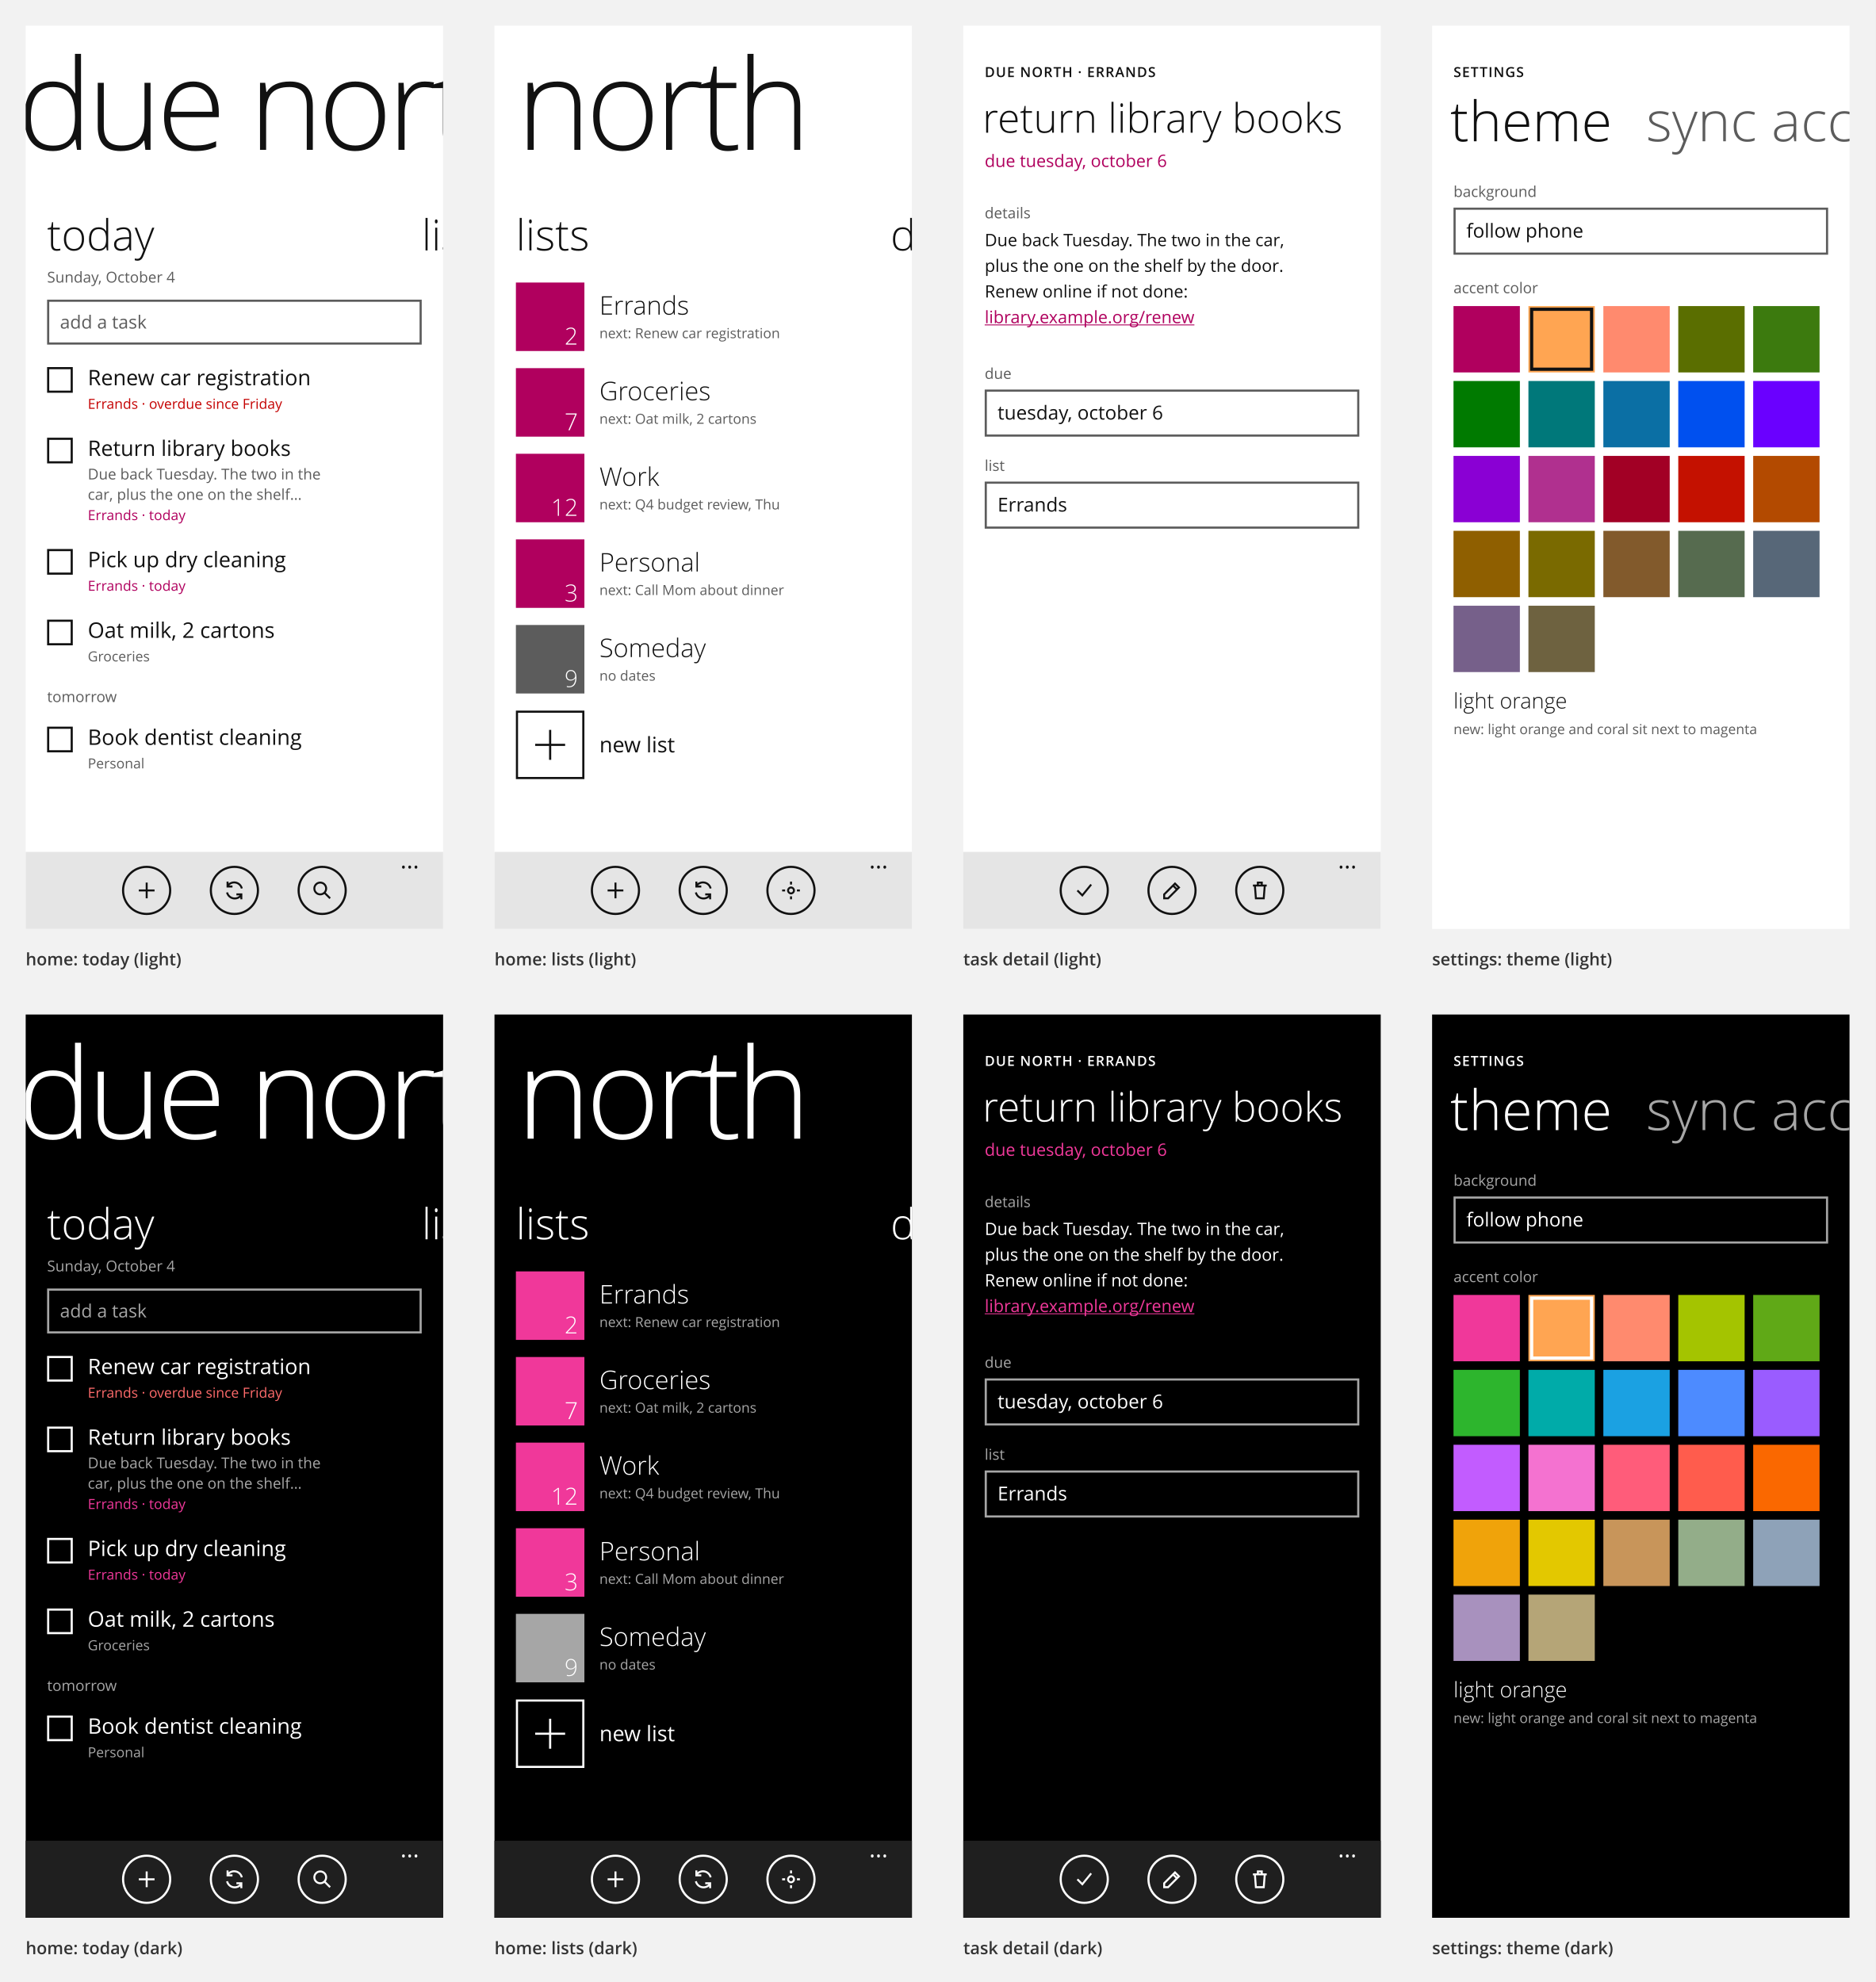
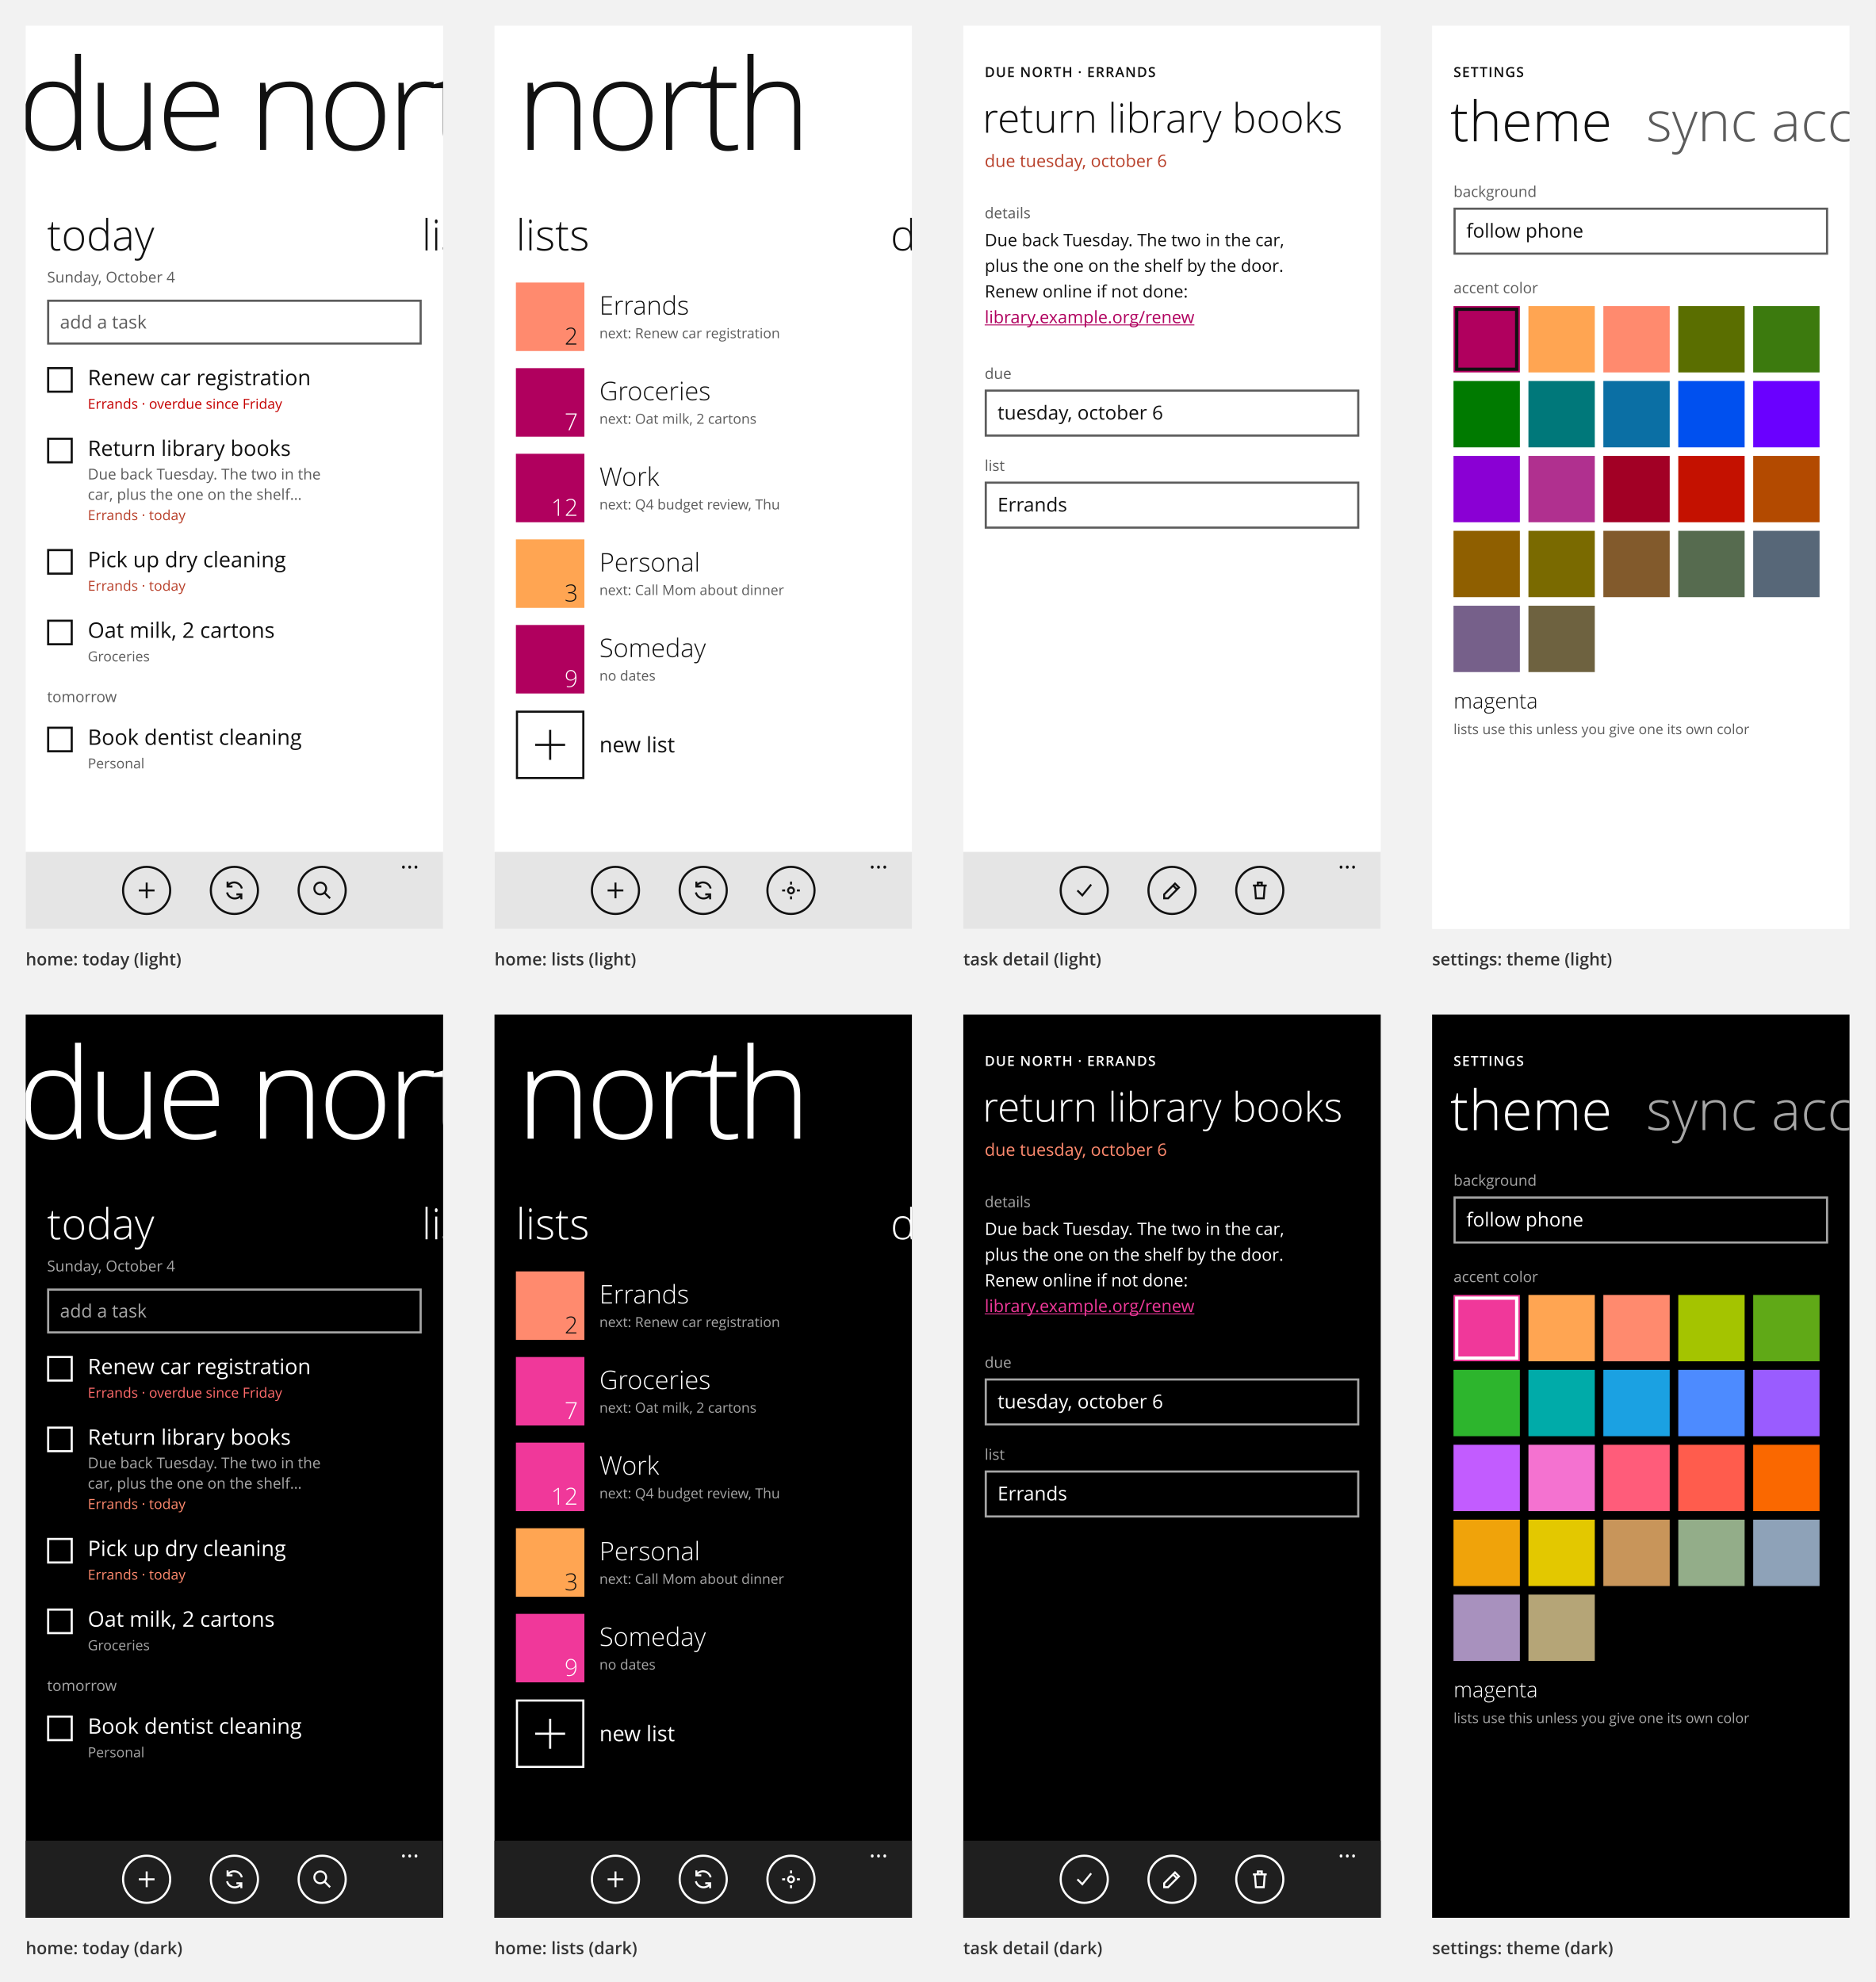
<svg xmlns="http://www.w3.org/2000/svg" viewBox="-24 -24 1752 1852" width="1752" height="1852">
  <rect x="-24" y="-24" width="1752" height="1852" fill="#F2F2F2" />
  <svg x="0" y="0" width="390" height="844" overflow="hidden">
    <rect x="0" y="0" width="390" height="844" fill="#FFFFFF" />
    <text x="-8" y="116" font-family="Selawik, 'Segoe UI', 'Open Sans', sans-serif" font-size="118" font-weight="300" fill="#111111" letter-spacing="-4.7">due north</text>
    <text x="20" y="210" font-family="Selawik, 'Segoe UI', 'Open Sans', sans-serif" font-size="40" font-weight="300" fill="#111111">today</text>
    <text x="20" y="240" font-family="Selawik, 'Segoe UI', 'Open Sans', sans-serif" font-size="14" font-weight="400" fill="#5C5C5C">Sunday, October 4</text>
    <rect x="21" y="257" width="348" height="40" fill="none" stroke="#5C5C5C" stroke-width="2" />
    <text x="32" y="283" font-family="Selawik, 'Segoe UI', 'Open Sans', sans-serif" font-size="17" font-weight="400" fill="#5C5C5C">add a task</text>
    <rect x="21" y="320" width="22" height="22" fill="none" stroke="#111111" stroke-width="2" />
    <text x="58" y="336" font-family="Selawik, 'Segoe UI', 'Open Sans', sans-serif" font-size="20" font-weight="400" fill="#111111">Renew car registration</text>
    <text x="58" y="358" font-family="Selawik, 'Segoe UI', 'Open Sans', sans-serif" font-size="13" font-weight="400" fill="#C40000">Errands · overdue since Friday</text>
    <rect x="21" y="386" width="22" height="22" fill="none" stroke="#111111" stroke-width="2" />
    <text x="58" y="402" font-family="Selawik, 'Segoe UI', 'Open Sans', sans-serif" font-size="20" font-weight="400" fill="#111111">Return library books</text>
    <text x="58" y="424" font-family="Selawik, 'Segoe UI', 'Open Sans', sans-serif" font-size="14" font-weight="400" fill="#5C5C5C">Due back Tuesday. The two in the</text>
    <text x="58" y="443" font-family="Selawik, 'Segoe UI', 'Open Sans', sans-serif" font-size="14" font-weight="400" fill="#5C5C5C">car, plus the one on the shelf…</text>
-     <text x="58" y="462" font-family="Selawik, 'Segoe UI', 'Open Sans', sans-serif" font-size="13" font-weight="400" fill="#B0005E">Errands · today</text>
+     <text x="58" y="462" font-family="Selawik, 'Segoe UI', 'Open Sans', sans-serif" font-size="13" font-weight="400" fill="#B8402A">Errands · today</text>
    <rect x="21" y="490" width="22" height="22" fill="none" stroke="#111111" stroke-width="2" />
    <text x="58" y="506" font-family="Selawik, 'Segoe UI', 'Open Sans', sans-serif" font-size="20" font-weight="400" fill="#111111">Pick up dry cleaning</text>
-     <text x="58" y="528" font-family="Selawik, 'Segoe UI', 'Open Sans', sans-serif" font-size="13" font-weight="400" fill="#B0005E">Errands · today</text>
+     <text x="58" y="528" font-family="Selawik, 'Segoe UI', 'Open Sans', sans-serif" font-size="13" font-weight="400" fill="#B8402A">Errands · today</text>
    <rect x="21" y="556" width="22" height="22" fill="none" stroke="#111111" stroke-width="2" />
    <text x="58" y="572" font-family="Selawik, 'Segoe UI', 'Open Sans', sans-serif" font-size="20" font-weight="400" fill="#111111">Oat milk, 2 cartons</text>
    <text x="58" y="594" font-family="Selawik, 'Segoe UI', 'Open Sans', sans-serif" font-size="13" font-weight="400" fill="#5C5C5C">Groceries</text>
    <text x="20" y="632" font-family="Selawik, 'Segoe UI', 'Open Sans', sans-serif" font-size="14" font-weight="400" fill="#5C5C5C">tomorrow</text>
    <rect x="21" y="656" width="22" height="22" fill="none" stroke="#111111" stroke-width="2" />
    <text x="58" y="672" font-family="Selawik, 'Segoe UI', 'Open Sans', sans-serif" font-size="20" font-weight="400" fill="#111111">Book dentist cleaning</text>
    <text x="58" y="694" font-family="Selawik, 'Segoe UI', 'Open Sans', sans-serif" font-size="13" font-weight="400" fill="#5C5C5C">Personal</text>
    <text x="370" y="210" font-family="Selawik, 'Segoe UI', 'Open Sans', sans-serif" font-size="40" font-weight="300" fill="#111111">lists</text>
    <rect x="0" y="772" width="390" height="72" fill="#E5E5E5" />
    <circle cx="113.0" cy="808" r="22" fill="none" stroke="#111111" stroke-width="2" />
    <g transform="translate(102.0,797) scale(0.92)">
      <path d="M12 4v16M4 12h16" fill="none" stroke="#111111" stroke-width="2" />
    </g>
    <circle cx="195.0" cy="808" r="22" fill="none" stroke="#111111" stroke-width="2" />
    <g transform="translate(184.0,797) scale(0.92)">
      <path d="M19.5 10A8 8 0 0 0 5 7.5M4.5 14A8 8 0 0 0 19 16.5M5 3v5h5M19 21v-5h-5" fill="none" stroke="#111111" stroke-width="2" />
    </g>
    <circle cx="277.0" cy="808" r="22" fill="none" stroke="#111111" stroke-width="2" />
    <g transform="translate(266.0,797) scale(0.92)">
      <path d="M4 10a6 6 0 1 0 12 0a6 6 0 1 0 -12 0M14.5 14.5L20 20" fill="none" stroke="#111111" stroke-width="2" />
    </g>
    <text x="350" y="794" font-family="Selawik, 'Segoe UI', 'Open Sans', sans-serif" font-size="22" font-weight="400" fill="#111111">···</text>
  </svg>
  <text x="0" y="878" font-family="Selawik, 'Segoe UI', 'Open Sans', sans-serif" font-size="16" font-weight="600" fill="#333">home: today (light)</text>
  <svg x="438" y="0" width="390" height="844" overflow="hidden">
    <rect x="0" y="0" width="390" height="844" fill="#FFFFFF" />
    <text x="-196" y="116" font-family="Selawik, 'Segoe UI', 'Open Sans', sans-serif" font-size="118" font-weight="300" fill="#111111" letter-spacing="-4.7">due north</text>
    <text x="-20" y="210" font-family="Selawik, 'Segoe UI', 'Open Sans', sans-serif" font-size="40" font-weight="300" fill="#111111" text-anchor="end">today</text>
    <text x="20" y="210" font-family="Selawik, 'Segoe UI', 'Open Sans', sans-serif" font-size="40" font-weight="300" fill="#111111">lists</text>
-     <rect x="20" y="240" width="64" height="64" fill="#B0005E" />
-     <text x="78" y="298" font-family="Selawik, 'Segoe UI', 'Open Sans', sans-serif" font-size="22" font-weight="300" fill="#FFFFFF" text-anchor="end">2</text>
+     <rect x="20" y="240" width="64" height="64" fill="#FF8A6E" />
+     <text x="78" y="298" font-family="Selawik, 'Segoe UI', 'Open Sans', sans-serif" font-size="22" font-weight="300" fill="#111111" text-anchor="end">2</text>
    <text x="98" y="270" font-family="Selawik, 'Segoe UI', 'Open Sans', sans-serif" font-size="24" font-weight="300" fill="#111111">Errands</text>
    <text x="98" y="292" font-family="Selawik, 'Segoe UI', 'Open Sans', sans-serif" font-size="13" font-weight="400" fill="#5C5C5C">next: Renew car registration</text>
    <rect x="20" y="320" width="64" height="64" fill="#B0005E" />
    <text x="78" y="378" font-family="Selawik, 'Segoe UI', 'Open Sans', sans-serif" font-size="22" font-weight="300" fill="#FFFFFF" text-anchor="end">7</text>
    <text x="98" y="350" font-family="Selawik, 'Segoe UI', 'Open Sans', sans-serif" font-size="24" font-weight="300" fill="#111111">Groceries</text>
    <text x="98" y="372" font-family="Selawik, 'Segoe UI', 'Open Sans', sans-serif" font-size="13" font-weight="400" fill="#5C5C5C">next: Oat milk, 2 cartons</text>
    <rect x="20" y="400" width="64" height="64" fill="#B0005E" />
    <text x="78" y="458" font-family="Selawik, 'Segoe UI', 'Open Sans', sans-serif" font-size="22" font-weight="300" fill="#FFFFFF" text-anchor="end">12</text>
    <text x="98" y="430" font-family="Selawik, 'Segoe UI', 'Open Sans', sans-serif" font-size="24" font-weight="300" fill="#111111">Work</text>
    <text x="98" y="452" font-family="Selawik, 'Segoe UI', 'Open Sans', sans-serif" font-size="13" font-weight="400" fill="#5C5C5C">next: Q4 budget review, Thu</text>
-     <rect x="20" y="480" width="64" height="64" fill="#B0005E" />
-     <text x="78" y="538" font-family="Selawik, 'Segoe UI', 'Open Sans', sans-serif" font-size="22" font-weight="300" fill="#FFFFFF" text-anchor="end">3</text>
+     <rect x="20" y="480" width="64" height="64" fill="#FFA552" />
+     <text x="78" y="538" font-family="Selawik, 'Segoe UI', 'Open Sans', sans-serif" font-size="22" font-weight="300" fill="#111111" text-anchor="end">3</text>
    <text x="98" y="510" font-family="Selawik, 'Segoe UI', 'Open Sans', sans-serif" font-size="24" font-weight="300" fill="#111111">Personal</text>
    <text x="98" y="532" font-family="Selawik, 'Segoe UI', 'Open Sans', sans-serif" font-size="13" font-weight="400" fill="#5C5C5C">next: Call Mom about dinner</text>
-     <rect x="20" y="560" width="64" height="64" fill="#5C5C5C" />
+     <rect x="20" y="560" width="64" height="64" fill="#B0005E" />
    <text x="78" y="618" font-family="Selawik, 'Segoe UI', 'Open Sans', sans-serif" font-size="22" font-weight="300" fill="#FFFFFF" text-anchor="end">9</text>
    <text x="98" y="590" font-family="Selawik, 'Segoe UI', 'Open Sans', sans-serif" font-size="24" font-weight="300" fill="#111111">Someday</text>
    <text x="98" y="612" font-family="Selawik, 'Segoe UI', 'Open Sans', sans-serif" font-size="13" font-weight="400" fill="#5C5C5C">no dates</text>
    <rect x="21" y="641" width="62" height="62" fill="none" stroke="#111111" stroke-width="2" />
    <path d="M52 658v28M38 672h28" stroke="#111111" stroke-width="2" />
    <text x="98" y="679" font-family="Selawik, 'Segoe UI', 'Open Sans', sans-serif" font-size="20" font-weight="400" fill="#111111">new list</text>
    <text x="370" y="210" font-family="Selawik, 'Segoe UI', 'Open Sans', sans-serif" font-size="40" font-weight="300" fill="#111111">done</text>
    <rect x="0" y="772" width="390" height="72" fill="#E5E5E5" />
    <circle cx="113.0" cy="808" r="22" fill="none" stroke="#111111" stroke-width="2" />
    <g transform="translate(102.0,797) scale(0.92)">
      <path d="M12 4v16M4 12h16" fill="none" stroke="#111111" stroke-width="2" />
    </g>
    <circle cx="195.0" cy="808" r="22" fill="none" stroke="#111111" stroke-width="2" />
    <g transform="translate(184.0,797) scale(0.92)">
      <path d="M19.5 10A8 8 0 0 0 5 7.5M4.5 14A8 8 0 0 0 19 16.5M5 3v5h5M19 21v-5h-5" fill="none" stroke="#111111" stroke-width="2" />
    </g>
    <circle cx="277.0" cy="808" r="22" fill="none" stroke="#111111" stroke-width="2" />
    <g transform="translate(266.0,797) scale(0.92)">
      <path d="M9 12a3 3 0 1 0 6 0a3 3 0 1 0 -6 0M12 3v3M12 18v3M3 12h3M18 12h3" fill="none" stroke="#111111" stroke-width="2" />
    </g>
    <text x="350" y="794" font-family="Selawik, 'Segoe UI', 'Open Sans', sans-serif" font-size="22" font-weight="400" fill="#111111">···</text>
  </svg>
  <text x="438" y="878" font-family="Selawik, 'Segoe UI', 'Open Sans', sans-serif" font-size="16" font-weight="600" fill="#333">home: lists (light)</text>
  <svg x="876" y="0" width="390" height="844" overflow="hidden">
    <rect x="0" y="0" width="390" height="844" fill="#FFFFFF" />
    <text x="20" y="48" font-family="Selawik, 'Segoe UI', 'Open Sans', sans-serif" font-size="13" font-weight="600" fill="#111111" letter-spacing="0.8">DUE NORTH · ERRANDS</text>
    <text x="18" y="100" font-family="Selawik, 'Segoe UI', 'Open Sans', sans-serif" font-size="38" font-weight="300" fill="#111111">return library books</text>
-     <text x="20" y="132" font-family="Selawik, 'Segoe UI', 'Open Sans', sans-serif" font-size="16" font-weight="400" fill="#B0005E">due tuesday, october 6</text>
+     <text x="20" y="132" font-family="Selawik, 'Segoe UI', 'Open Sans', sans-serif" font-size="16" font-weight="400" fill="#B8402A">due tuesday, october 6</text>
    <text x="20" y="180" font-family="Selawik, 'Segoe UI', 'Open Sans', sans-serif" font-size="14" font-weight="400" fill="#5C5C5C">details</text>
    <text x="20" y="206" font-family="Selawik, 'Segoe UI', 'Open Sans', sans-serif" font-size="16" font-weight="400" fill="#111111">Due back Tuesday. The two in the car,</text>
    <text x="20" y="230" font-family="Selawik, 'Segoe UI', 'Open Sans', sans-serif" font-size="16" font-weight="400" fill="#111111">plus the one on the shelf by the door.</text>
    <text x="20" y="254" font-family="Selawik, 'Segoe UI', 'Open Sans', sans-serif" font-size="16" font-weight="400" fill="#111111">Renew online if not done:</text>
    <text x="20" y="278" font-family="Selawik, 'Segoe UI', 'Open Sans', sans-serif" font-size="16" font-weight="400" fill="#B0005E" text-decoration="underline">library.example.org/renew</text>
    <text x="20" y="330" font-family="Selawik, 'Segoe UI', 'Open Sans', sans-serif" font-size="14" font-weight="400" fill="#5C5C5C">due</text>
    <rect x="21" y="341" width="348" height="42" fill="none" stroke="#5C5C5C" stroke-width="2" />
    <text x="32" y="368" font-family="Selawik, 'Segoe UI', 'Open Sans', sans-serif" font-size="18" font-weight="400" fill="#111111">tuesday, october 6</text>
    <text x="20" y="416" font-family="Selawik, 'Segoe UI', 'Open Sans', sans-serif" font-size="14" font-weight="400" fill="#5C5C5C">list</text>
    <rect x="21" y="427" width="348" height="42" fill="none" stroke="#5C5C5C" stroke-width="2" />
    <text x="32" y="454" font-family="Selawik, 'Segoe UI', 'Open Sans', sans-serif" font-size="18" font-weight="400" fill="#111111">Errands</text>
    <rect x="0" y="772" width="390" height="72" fill="#E5E5E5" />
    <circle cx="113.0" cy="808" r="22" fill="none" stroke="#111111" stroke-width="2" />
    <g transform="translate(102.0,797) scale(0.92)">
      <path d="M5 12l5 5l9-11" fill="none" stroke="#111111" stroke-width="2" />
    </g>
    <circle cx="195.0" cy="808" r="22" fill="none" stroke="#111111" stroke-width="2" />
    <g transform="translate(184.0,797) scale(0.92)">
      <path d="M4 20h4L19 9l-4-4L4 16zM13 7l4 4" fill="none" stroke="#111111" stroke-width="2" />
    </g>
    <circle cx="277.0" cy="808" r="22" fill="none" stroke="#111111" stroke-width="2" />
    <g transform="translate(266.0,797) scale(0.92)">
      <path d="M5 7h14M10 7V4h4v3M7 7l1 13h8l1-13" fill="none" stroke="#111111" stroke-width="2" />
    </g>
    <text x="350" y="794" font-family="Selawik, 'Segoe UI', 'Open Sans', sans-serif" font-size="22" font-weight="400" fill="#111111">···</text>
  </svg>
  <text x="876" y="878" font-family="Selawik, 'Segoe UI', 'Open Sans', sans-serif" font-size="16" font-weight="600" fill="#333">task detail (light)</text>
  <svg x="1314" y="0" width="390" height="844" overflow="hidden">
    <rect x="0" y="0" width="390" height="844" fill="#FFFFFF" />
    <text x="20" y="48" font-family="Selawik, 'Segoe UI', 'Open Sans', sans-serif" font-size="13" font-weight="600" fill="#111111" letter-spacing="0.8">SETTINGS</text>
    <text x="17" y="108" font-family="Selawik, 'Segoe UI', 'Open Sans', sans-serif" font-size="52" font-weight="300" fill="#111111">theme</text>
    <text x="200" y="108" font-family="Selawik, 'Segoe UI', 'Open Sans', sans-serif" font-size="52" font-weight="300" fill="#5C5C5C">sync account</text>
    <text x="20" y="160" font-family="Selawik, 'Segoe UI', 'Open Sans', sans-serif" font-size="14" font-weight="400" fill="#5C5C5C">background</text>
    <rect x="21" y="171" width="348" height="42" fill="none" stroke="#5C5C5C" stroke-width="2" />
    <text x="32" y="198" font-family="Selawik, 'Segoe UI', 'Open Sans', sans-serif" font-size="18" font-weight="400" fill="#111111">follow phone</text>
    <text x="20" y="250" font-family="Selawik, 'Segoe UI', 'Open Sans', sans-serif" font-size="14" font-weight="400" fill="#5C5C5C">accent color</text>
    <rect x="20" y="262" width="62" height="62" fill="#B0005E" />
+     <rect x="23" y="265" width="56" height="56" fill="none" stroke="#111111" stroke-width="3" />
    <rect x="90" y="262" width="62" height="62" fill="#FFA552" />
-     <rect x="93" y="265" width="56" height="56" fill="none" stroke="#111111" stroke-width="3" />
    <rect x="160" y="262" width="62" height="62" fill="#FF8A6E" />
    <rect x="230" y="262" width="62" height="62" fill="#5A6E00" />
    <rect x="300" y="262" width="62" height="62" fill="#3C7A0E" />
    <rect x="20" y="332" width="62" height="62" fill="#007A00" />
    <rect x="90" y="332" width="62" height="62" fill="#00787A" />
    <rect x="160" y="332" width="62" height="62" fill="#0B6FA4" />
    <rect x="230" y="332" width="62" height="62" fill="#0050EF" />
    <rect x="300" y="332" width="62" height="62" fill="#6A00FF" />
    <rect x="20" y="402" width="62" height="62" fill="#8A00D4" />
    <rect x="90" y="402" width="62" height="62" fill="#B0308F" />
    <rect x="160" y="402" width="62" height="62" fill="#A20025" />
    <rect x="230" y="402" width="62" height="62" fill="#C41100" />
    <rect x="300" y="402" width="62" height="62" fill="#B34A00" />
    <rect x="20" y="472" width="62" height="62" fill="#8F5F00" />
    <rect x="90" y="472" width="62" height="62" fill="#7A6A00" />
    <rect x="160" y="472" width="62" height="62" fill="#825A2C" />
    <rect x="230" y="472" width="62" height="62" fill="#566B4F" />
    <rect x="300" y="472" width="62" height="62" fill="#576778" />
    <rect x="20" y="542" width="62" height="62" fill="#76608A" />
    <rect x="90" y="542" width="62" height="62" fill="#6E6240" />
-     <text x="20" y="638" font-family="Selawik, 'Segoe UI', 'Open Sans', sans-serif" font-size="20" font-weight="300" fill="#111111">light orange</text>
-     <text x="20" y="662" font-family="Selawik, 'Segoe UI', 'Open Sans', sans-serif" font-size="13" font-weight="400" fill="#5C5C5C">new: light orange and coral sit next to magenta</text>
+     <text x="20" y="638" font-family="Selawik, 'Segoe UI', 'Open Sans', sans-serif" font-size="20" font-weight="300" fill="#111111">magenta</text>
+     <text x="20" y="662" font-family="Selawik, 'Segoe UI', 'Open Sans', sans-serif" font-size="13" font-weight="400" fill="#5C5C5C">lists use this unless you give one its own color</text>
  </svg>
  <text x="1314" y="878" font-family="Selawik, 'Segoe UI', 'Open Sans', sans-serif" font-size="16" font-weight="600" fill="#333">settings: theme (light)</text>
  <svg x="0" y="924" width="390" height="844" overflow="hidden">
    <rect x="0" y="0" width="390" height="844" fill="#000000" />
    <text x="-8" y="116" font-family="Selawik, 'Segoe UI', 'Open Sans', sans-serif" font-size="118" font-weight="300" fill="#FFFFFF" letter-spacing="-4.7">due north</text>
    <text x="20" y="210" font-family="Selawik, 'Segoe UI', 'Open Sans', sans-serif" font-size="40" font-weight="300" fill="#FFFFFF">today</text>
    <text x="20" y="240" font-family="Selawik, 'Segoe UI', 'Open Sans', sans-serif" font-size="14" font-weight="400" fill="#A6A6A6">Sunday, October 4</text>
    <rect x="21" y="257" width="348" height="40" fill="none" stroke="#A6A6A6" stroke-width="2" />
    <text x="32" y="283" font-family="Selawik, 'Segoe UI', 'Open Sans', sans-serif" font-size="17" font-weight="400" fill="#A6A6A6">add a task</text>
    <rect x="21" y="320" width="22" height="22" fill="none" stroke="#FFFFFF" stroke-width="2" />
    <text x="58" y="336" font-family="Selawik, 'Segoe UI', 'Open Sans', sans-serif" font-size="20" font-weight="400" fill="#FFFFFF">Renew car registration</text>
    <text x="58" y="358" font-family="Selawik, 'Segoe UI', 'Open Sans', sans-serif" font-size="13" font-weight="400" fill="#FF6B6B">Errands · overdue since Friday</text>
    <rect x="21" y="386" width="22" height="22" fill="none" stroke="#FFFFFF" stroke-width="2" />
    <text x="58" y="402" font-family="Selawik, 'Segoe UI', 'Open Sans', sans-serif" font-size="20" font-weight="400" fill="#FFFFFF">Return library books</text>
    <text x="58" y="424" font-family="Selawik, 'Segoe UI', 'Open Sans', sans-serif" font-size="14" font-weight="400" fill="#A6A6A6">Due back Tuesday. The two in the</text>
    <text x="58" y="443" font-family="Selawik, 'Segoe UI', 'Open Sans', sans-serif" font-size="14" font-weight="400" fill="#A6A6A6">car, plus the one on the shelf…</text>
-     <text x="58" y="462" font-family="Selawik, 'Segoe UI', 'Open Sans', sans-serif" font-size="13" font-weight="400" fill="#F0389A">Errands · today</text>
+     <text x="58" y="462" font-family="Selawik, 'Segoe UI', 'Open Sans', sans-serif" font-size="13" font-weight="400" fill="#FF8A6E">Errands · today</text>
    <rect x="21" y="490" width="22" height="22" fill="none" stroke="#FFFFFF" stroke-width="2" />
    <text x="58" y="506" font-family="Selawik, 'Segoe UI', 'Open Sans', sans-serif" font-size="20" font-weight="400" fill="#FFFFFF">Pick up dry cleaning</text>
-     <text x="58" y="528" font-family="Selawik, 'Segoe UI', 'Open Sans', sans-serif" font-size="13" font-weight="400" fill="#F0389A">Errands · today</text>
+     <text x="58" y="528" font-family="Selawik, 'Segoe UI', 'Open Sans', sans-serif" font-size="13" font-weight="400" fill="#FF8A6E">Errands · today</text>
    <rect x="21" y="556" width="22" height="22" fill="none" stroke="#FFFFFF" stroke-width="2" />
    <text x="58" y="572" font-family="Selawik, 'Segoe UI', 'Open Sans', sans-serif" font-size="20" font-weight="400" fill="#FFFFFF">Oat milk, 2 cartons</text>
    <text x="58" y="594" font-family="Selawik, 'Segoe UI', 'Open Sans', sans-serif" font-size="13" font-weight="400" fill="#A6A6A6">Groceries</text>
    <text x="20" y="632" font-family="Selawik, 'Segoe UI', 'Open Sans', sans-serif" font-size="14" font-weight="400" fill="#A6A6A6">tomorrow</text>
    <rect x="21" y="656" width="22" height="22" fill="none" stroke="#FFFFFF" stroke-width="2" />
    <text x="58" y="672" font-family="Selawik, 'Segoe UI', 'Open Sans', sans-serif" font-size="20" font-weight="400" fill="#FFFFFF">Book dentist cleaning</text>
    <text x="58" y="694" font-family="Selawik, 'Segoe UI', 'Open Sans', sans-serif" font-size="13" font-weight="400" fill="#A6A6A6">Personal</text>
    <text x="370" y="210" font-family="Selawik, 'Segoe UI', 'Open Sans', sans-serif" font-size="40" font-weight="300" fill="#FFFFFF">lists</text>
    <rect x="0" y="772" width="390" height="72" fill="#1F1F1F" />
    <circle cx="113.0" cy="808" r="22" fill="none" stroke="#FFFFFF" stroke-width="2" />
    <g transform="translate(102.0,797) scale(0.92)">
      <path d="M12 4v16M4 12h16" fill="none" stroke="#FFFFFF" stroke-width="2" />
    </g>
    <circle cx="195.0" cy="808" r="22" fill="none" stroke="#FFFFFF" stroke-width="2" />
    <g transform="translate(184.0,797) scale(0.92)">
      <path d="M19.5 10A8 8 0 0 0 5 7.5M4.5 14A8 8 0 0 0 19 16.5M5 3v5h5M19 21v-5h-5" fill="none" stroke="#FFFFFF" stroke-width="2" />
    </g>
    <circle cx="277.0" cy="808" r="22" fill="none" stroke="#FFFFFF" stroke-width="2" />
    <g transform="translate(266.0,797) scale(0.92)">
      <path d="M4 10a6 6 0 1 0 12 0a6 6 0 1 0 -12 0M14.5 14.5L20 20" fill="none" stroke="#FFFFFF" stroke-width="2" />
    </g>
    <text x="350" y="794" font-family="Selawik, 'Segoe UI', 'Open Sans', sans-serif" font-size="22" font-weight="400" fill="#FFFFFF">···</text>
  </svg>
  <text x="0" y="1802" font-family="Selawik, 'Segoe UI', 'Open Sans', sans-serif" font-size="16" font-weight="600" fill="#333">home: today (dark)</text>
  <svg x="438" y="924" width="390" height="844" overflow="hidden">
    <rect x="0" y="0" width="390" height="844" fill="#000000" />
    <text x="-196" y="116" font-family="Selawik, 'Segoe UI', 'Open Sans', sans-serif" font-size="118" font-weight="300" fill="#FFFFFF" letter-spacing="-4.7">due north</text>
    <text x="-20" y="210" font-family="Selawik, 'Segoe UI', 'Open Sans', sans-serif" font-size="40" font-weight="300" fill="#FFFFFF" text-anchor="end">today</text>
    <text x="20" y="210" font-family="Selawik, 'Segoe UI', 'Open Sans', sans-serif" font-size="40" font-weight="300" fill="#FFFFFF">lists</text>
-     <rect x="20" y="240" width="64" height="64" fill="#F0389A" />
-     <text x="78" y="298" font-family="Selawik, 'Segoe UI', 'Open Sans', sans-serif" font-size="22" font-weight="300" fill="#FFFFFF" text-anchor="end">2</text>
+     <rect x="20" y="240" width="64" height="64" fill="#FF8A6E" />
+     <text x="78" y="298" font-family="Selawik, 'Segoe UI', 'Open Sans', sans-serif" font-size="22" font-weight="300" fill="#111111" text-anchor="end">2</text>
    <text x="98" y="270" font-family="Selawik, 'Segoe UI', 'Open Sans', sans-serif" font-size="24" font-weight="300" fill="#FFFFFF">Errands</text>
    <text x="98" y="292" font-family="Selawik, 'Segoe UI', 'Open Sans', sans-serif" font-size="13" font-weight="400" fill="#A6A6A6">next: Renew car registration</text>
    <rect x="20" y="320" width="64" height="64" fill="#F0389A" />
    <text x="78" y="378" font-family="Selawik, 'Segoe UI', 'Open Sans', sans-serif" font-size="22" font-weight="300" fill="#FFFFFF" text-anchor="end">7</text>
    <text x="98" y="350" font-family="Selawik, 'Segoe UI', 'Open Sans', sans-serif" font-size="24" font-weight="300" fill="#FFFFFF">Groceries</text>
    <text x="98" y="372" font-family="Selawik, 'Segoe UI', 'Open Sans', sans-serif" font-size="13" font-weight="400" fill="#A6A6A6">next: Oat milk, 2 cartons</text>
    <rect x="20" y="400" width="64" height="64" fill="#F0389A" />
    <text x="78" y="458" font-family="Selawik, 'Segoe UI', 'Open Sans', sans-serif" font-size="22" font-weight="300" fill="#FFFFFF" text-anchor="end">12</text>
    <text x="98" y="430" font-family="Selawik, 'Segoe UI', 'Open Sans', sans-serif" font-size="24" font-weight="300" fill="#FFFFFF">Work</text>
    <text x="98" y="452" font-family="Selawik, 'Segoe UI', 'Open Sans', sans-serif" font-size="13" font-weight="400" fill="#A6A6A6">next: Q4 budget review, Thu</text>
-     <rect x="20" y="480" width="64" height="64" fill="#F0389A" />
-     <text x="78" y="538" font-family="Selawik, 'Segoe UI', 'Open Sans', sans-serif" font-size="22" font-weight="300" fill="#FFFFFF" text-anchor="end">3</text>
+     <rect x="20" y="480" width="64" height="64" fill="#FFA552" />
+     <text x="78" y="538" font-family="Selawik, 'Segoe UI', 'Open Sans', sans-serif" font-size="22" font-weight="300" fill="#111111" text-anchor="end">3</text>
    <text x="98" y="510" font-family="Selawik, 'Segoe UI', 'Open Sans', sans-serif" font-size="24" font-weight="300" fill="#FFFFFF">Personal</text>
    <text x="98" y="532" font-family="Selawik, 'Segoe UI', 'Open Sans', sans-serif" font-size="13" font-weight="400" fill="#A6A6A6">next: Call Mom about dinner</text>
-     <rect x="20" y="560" width="64" height="64" fill="#A6A6A6" />
+     <rect x="20" y="560" width="64" height="64" fill="#F0389A" />
    <text x="78" y="618" font-family="Selawik, 'Segoe UI', 'Open Sans', sans-serif" font-size="22" font-weight="300" fill="#FFFFFF" text-anchor="end">9</text>
    <text x="98" y="590" font-family="Selawik, 'Segoe UI', 'Open Sans', sans-serif" font-size="24" font-weight="300" fill="#FFFFFF">Someday</text>
    <text x="98" y="612" font-family="Selawik, 'Segoe UI', 'Open Sans', sans-serif" font-size="13" font-weight="400" fill="#A6A6A6">no dates</text>
    <rect x="21" y="641" width="62" height="62" fill="none" stroke="#FFFFFF" stroke-width="2" />
    <path d="M52 658v28M38 672h28" stroke="#FFFFFF" stroke-width="2" />
    <text x="98" y="679" font-family="Selawik, 'Segoe UI', 'Open Sans', sans-serif" font-size="20" font-weight="400" fill="#FFFFFF">new list</text>
    <text x="370" y="210" font-family="Selawik, 'Segoe UI', 'Open Sans', sans-serif" font-size="40" font-weight="300" fill="#FFFFFF">done</text>
    <rect x="0" y="772" width="390" height="72" fill="#1F1F1F" />
    <circle cx="113.0" cy="808" r="22" fill="none" stroke="#FFFFFF" stroke-width="2" />
    <g transform="translate(102.0,797) scale(0.92)">
      <path d="M12 4v16M4 12h16" fill="none" stroke="#FFFFFF" stroke-width="2" />
    </g>
    <circle cx="195.0" cy="808" r="22" fill="none" stroke="#FFFFFF" stroke-width="2" />
    <g transform="translate(184.0,797) scale(0.92)">
      <path d="M19.5 10A8 8 0 0 0 5 7.5M4.5 14A8 8 0 0 0 19 16.5M5 3v5h5M19 21v-5h-5" fill="none" stroke="#FFFFFF" stroke-width="2" />
    </g>
    <circle cx="277.0" cy="808" r="22" fill="none" stroke="#FFFFFF" stroke-width="2" />
    <g transform="translate(266.0,797) scale(0.92)">
      <path d="M9 12a3 3 0 1 0 6 0a3 3 0 1 0 -6 0M12 3v3M12 18v3M3 12h3M18 12h3" fill="none" stroke="#FFFFFF" stroke-width="2" />
    </g>
    <text x="350" y="794" font-family="Selawik, 'Segoe UI', 'Open Sans', sans-serif" font-size="22" font-weight="400" fill="#FFFFFF">···</text>
  </svg>
  <text x="438" y="1802" font-family="Selawik, 'Segoe UI', 'Open Sans', sans-serif" font-size="16" font-weight="600" fill="#333">home: lists (dark)</text>
  <svg x="876" y="924" width="390" height="844" overflow="hidden">
    <rect x="0" y="0" width="390" height="844" fill="#000000" />
    <text x="20" y="48" font-family="Selawik, 'Segoe UI', 'Open Sans', sans-serif" font-size="13" font-weight="600" fill="#FFFFFF" letter-spacing="0.8">DUE NORTH · ERRANDS</text>
    <text x="18" y="100" font-family="Selawik, 'Segoe UI', 'Open Sans', sans-serif" font-size="38" font-weight="300" fill="#FFFFFF">return library books</text>
-     <text x="20" y="132" font-family="Selawik, 'Segoe UI', 'Open Sans', sans-serif" font-size="16" font-weight="400" fill="#F0389A">due tuesday, october 6</text>
+     <text x="20" y="132" font-family="Selawik, 'Segoe UI', 'Open Sans', sans-serif" font-size="16" font-weight="400" fill="#FF8A6E">due tuesday, october 6</text>
    <text x="20" y="180" font-family="Selawik, 'Segoe UI', 'Open Sans', sans-serif" font-size="14" font-weight="400" fill="#A6A6A6">details</text>
    <text x="20" y="206" font-family="Selawik, 'Segoe UI', 'Open Sans', sans-serif" font-size="16" font-weight="400" fill="#FFFFFF">Due back Tuesday. The two in the car,</text>
    <text x="20" y="230" font-family="Selawik, 'Segoe UI', 'Open Sans', sans-serif" font-size="16" font-weight="400" fill="#FFFFFF">plus the one on the shelf by the door.</text>
    <text x="20" y="254" font-family="Selawik, 'Segoe UI', 'Open Sans', sans-serif" font-size="16" font-weight="400" fill="#FFFFFF">Renew online if not done:</text>
    <text x="20" y="278" font-family="Selawik, 'Segoe UI', 'Open Sans', sans-serif" font-size="16" font-weight="400" fill="#F0389A" text-decoration="underline">library.example.org/renew</text>
    <text x="20" y="330" font-family="Selawik, 'Segoe UI', 'Open Sans', sans-serif" font-size="14" font-weight="400" fill="#A6A6A6">due</text>
    <rect x="21" y="341" width="348" height="42" fill="none" stroke="#A6A6A6" stroke-width="2" />
    <text x="32" y="368" font-family="Selawik, 'Segoe UI', 'Open Sans', sans-serif" font-size="18" font-weight="400" fill="#FFFFFF">tuesday, october 6</text>
    <text x="20" y="416" font-family="Selawik, 'Segoe UI', 'Open Sans', sans-serif" font-size="14" font-weight="400" fill="#A6A6A6">list</text>
    <rect x="21" y="427" width="348" height="42" fill="none" stroke="#A6A6A6" stroke-width="2" />
    <text x="32" y="454" font-family="Selawik, 'Segoe UI', 'Open Sans', sans-serif" font-size="18" font-weight="400" fill="#FFFFFF">Errands</text>
    <rect x="0" y="772" width="390" height="72" fill="#1F1F1F" />
    <circle cx="113.0" cy="808" r="22" fill="none" stroke="#FFFFFF" stroke-width="2" />
    <g transform="translate(102.0,797) scale(0.92)">
      <path d="M5 12l5 5l9-11" fill="none" stroke="#FFFFFF" stroke-width="2" />
    </g>
    <circle cx="195.0" cy="808" r="22" fill="none" stroke="#FFFFFF" stroke-width="2" />
    <g transform="translate(184.0,797) scale(0.92)">
      <path d="M4 20h4L19 9l-4-4L4 16zM13 7l4 4" fill="none" stroke="#FFFFFF" stroke-width="2" />
    </g>
    <circle cx="277.0" cy="808" r="22" fill="none" stroke="#FFFFFF" stroke-width="2" />
    <g transform="translate(266.0,797) scale(0.92)">
      <path d="M5 7h14M10 7V4h4v3M7 7l1 13h8l1-13" fill="none" stroke="#FFFFFF" stroke-width="2" />
    </g>
    <text x="350" y="794" font-family="Selawik, 'Segoe UI', 'Open Sans', sans-serif" font-size="22" font-weight="400" fill="#FFFFFF">···</text>
  </svg>
  <text x="876" y="1802" font-family="Selawik, 'Segoe UI', 'Open Sans', sans-serif" font-size="16" font-weight="600" fill="#333">task detail (dark)</text>
  <svg x="1314" y="924" width="390" height="844" overflow="hidden">
    <rect x="0" y="0" width="390" height="844" fill="#000000" />
    <text x="20" y="48" font-family="Selawik, 'Segoe UI', 'Open Sans', sans-serif" font-size="13" font-weight="600" fill="#FFFFFF" letter-spacing="0.8">SETTINGS</text>
    <text x="17" y="108" font-family="Selawik, 'Segoe UI', 'Open Sans', sans-serif" font-size="52" font-weight="300" fill="#FFFFFF">theme</text>
    <text x="200" y="108" font-family="Selawik, 'Segoe UI', 'Open Sans', sans-serif" font-size="52" font-weight="300" fill="#A6A6A6">sync account</text>
    <text x="20" y="160" font-family="Selawik, 'Segoe UI', 'Open Sans', sans-serif" font-size="14" font-weight="400" fill="#A6A6A6">background</text>
    <rect x="21" y="171" width="348" height="42" fill="none" stroke="#A6A6A6" stroke-width="2" />
    <text x="32" y="198" font-family="Selawik, 'Segoe UI', 'Open Sans', sans-serif" font-size="18" font-weight="400" fill="#FFFFFF">follow phone</text>
    <text x="20" y="250" font-family="Selawik, 'Segoe UI', 'Open Sans', sans-serif" font-size="14" font-weight="400" fill="#A6A6A6">accent color</text>
    <rect x="20" y="262" width="62" height="62" fill="#F0389A" />
+     <rect x="23" y="265" width="56" height="56" fill="none" stroke="#FFFFFF" stroke-width="3" />
    <rect x="90" y="262" width="62" height="62" fill="#FFA552" />
-     <rect x="93" y="265" width="56" height="56" fill="none" stroke="#FFFFFF" stroke-width="3" />
    <rect x="160" y="262" width="62" height="62" fill="#FF8A6E" />
    <rect x="230" y="262" width="62" height="62" fill="#A4C400" />
    <rect x="300" y="262" width="62" height="62" fill="#60A917" />
    <rect x="20" y="332" width="62" height="62" fill="#2DB52D" />
    <rect x="90" y="332" width="62" height="62" fill="#00ABA9" />
    <rect x="160" y="332" width="62" height="62" fill="#1BA1E2" />
    <rect x="230" y="332" width="62" height="62" fill="#4D8BFF" />
    <rect x="300" y="332" width="62" height="62" fill="#9A5CFF" />
    <rect x="20" y="402" width="62" height="62" fill="#C25CFF" />
    <rect x="90" y="402" width="62" height="62" fill="#F472D0" />
    <rect x="160" y="402" width="62" height="62" fill="#FF5C7A" />
    <rect x="230" y="402" width="62" height="62" fill="#FF5C4D" />
    <rect x="300" y="402" width="62" height="62" fill="#FA6800" />
    <rect x="20" y="472" width="62" height="62" fill="#F0A30A" />
    <rect x="90" y="472" width="62" height="62" fill="#E3C800" />
    <rect x="160" y="472" width="62" height="62" fill="#C8955A" />
    <rect x="230" y="472" width="62" height="62" fill="#93AD89" />
    <rect x="300" y="472" width="62" height="62" fill="#8EA2B8" />
    <rect x="20" y="542" width="62" height="62" fill="#A891BE" />
    <rect x="90" y="542" width="62" height="62" fill="#B5A577" />
-     <text x="20" y="638" font-family="Selawik, 'Segoe UI', 'Open Sans', sans-serif" font-size="20" font-weight="300" fill="#FFFFFF">light orange</text>
-     <text x="20" y="662" font-family="Selawik, 'Segoe UI', 'Open Sans', sans-serif" font-size="13" font-weight="400" fill="#A6A6A6">new: light orange and coral sit next to magenta</text>
+     <text x="20" y="638" font-family="Selawik, 'Segoe UI', 'Open Sans', sans-serif" font-size="20" font-weight="300" fill="#FFFFFF">magenta</text>
+     <text x="20" y="662" font-family="Selawik, 'Segoe UI', 'Open Sans', sans-serif" font-size="13" font-weight="400" fill="#A6A6A6">lists use this unless you give one its own color</text>
  </svg>
  <text x="1314" y="1802" font-family="Selawik, 'Segoe UI', 'Open Sans', sans-serif" font-size="16" font-weight="600" fill="#333">settings: theme (dark)</text>
</svg>
